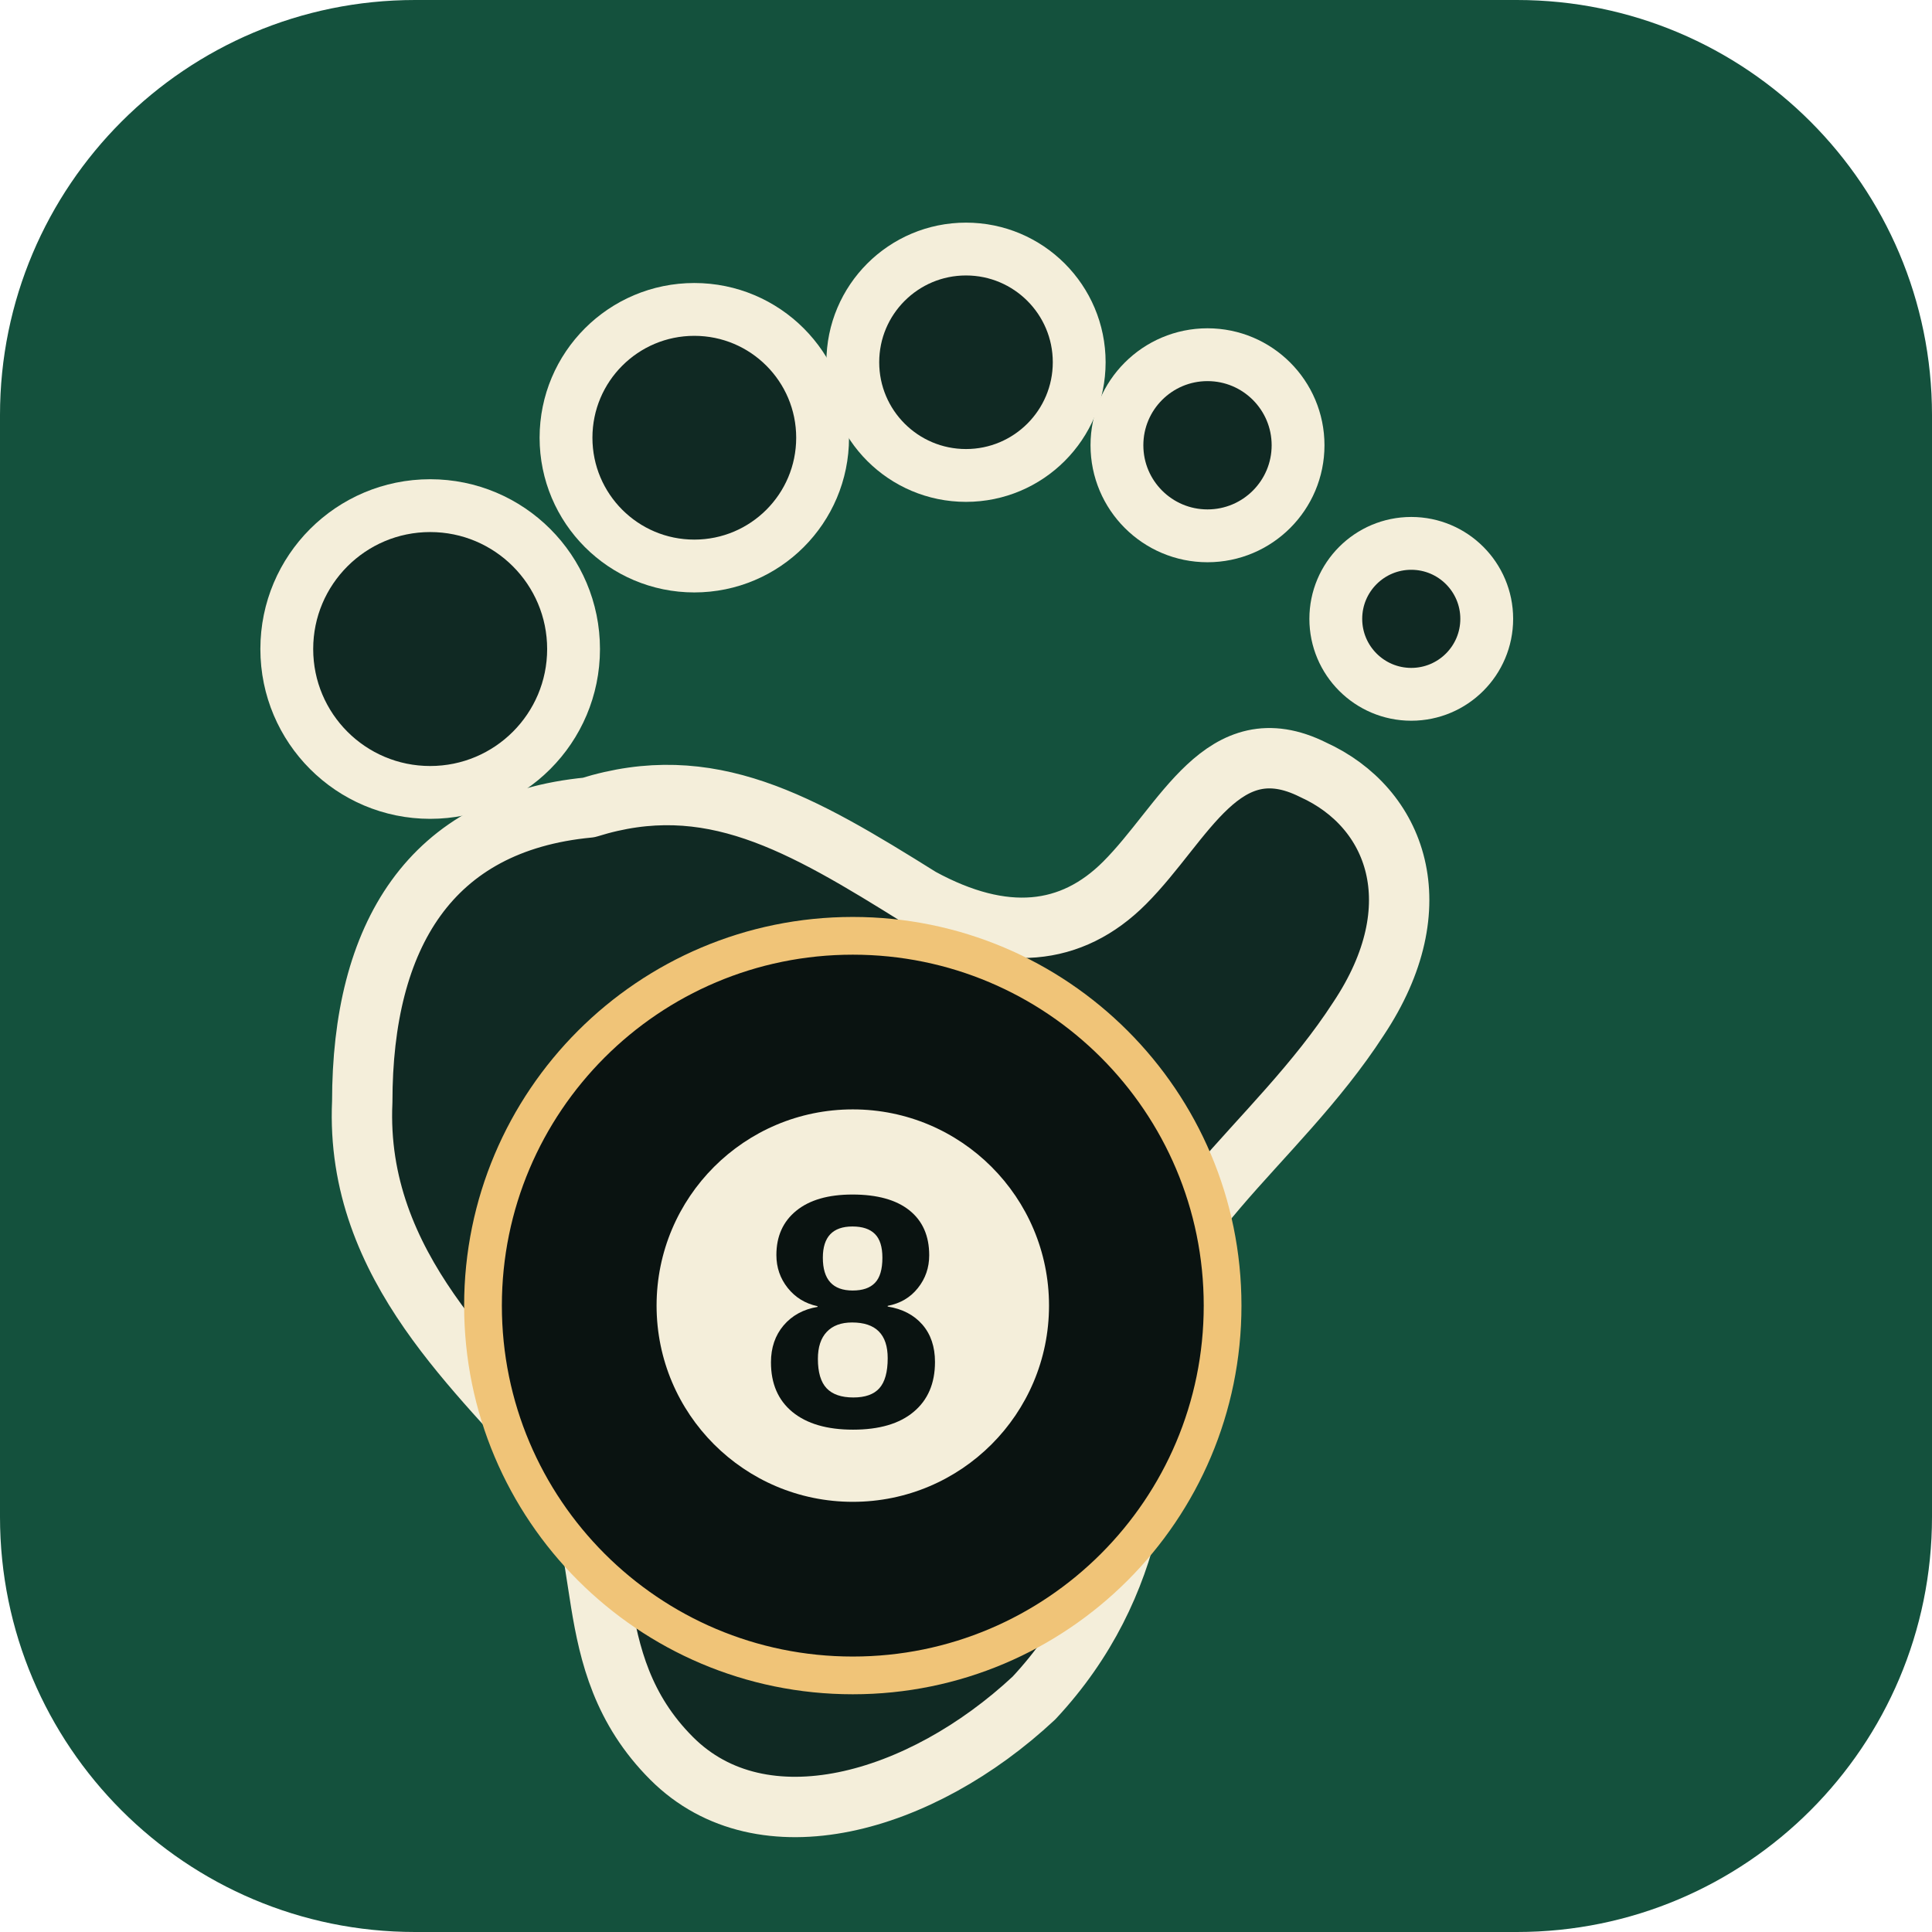
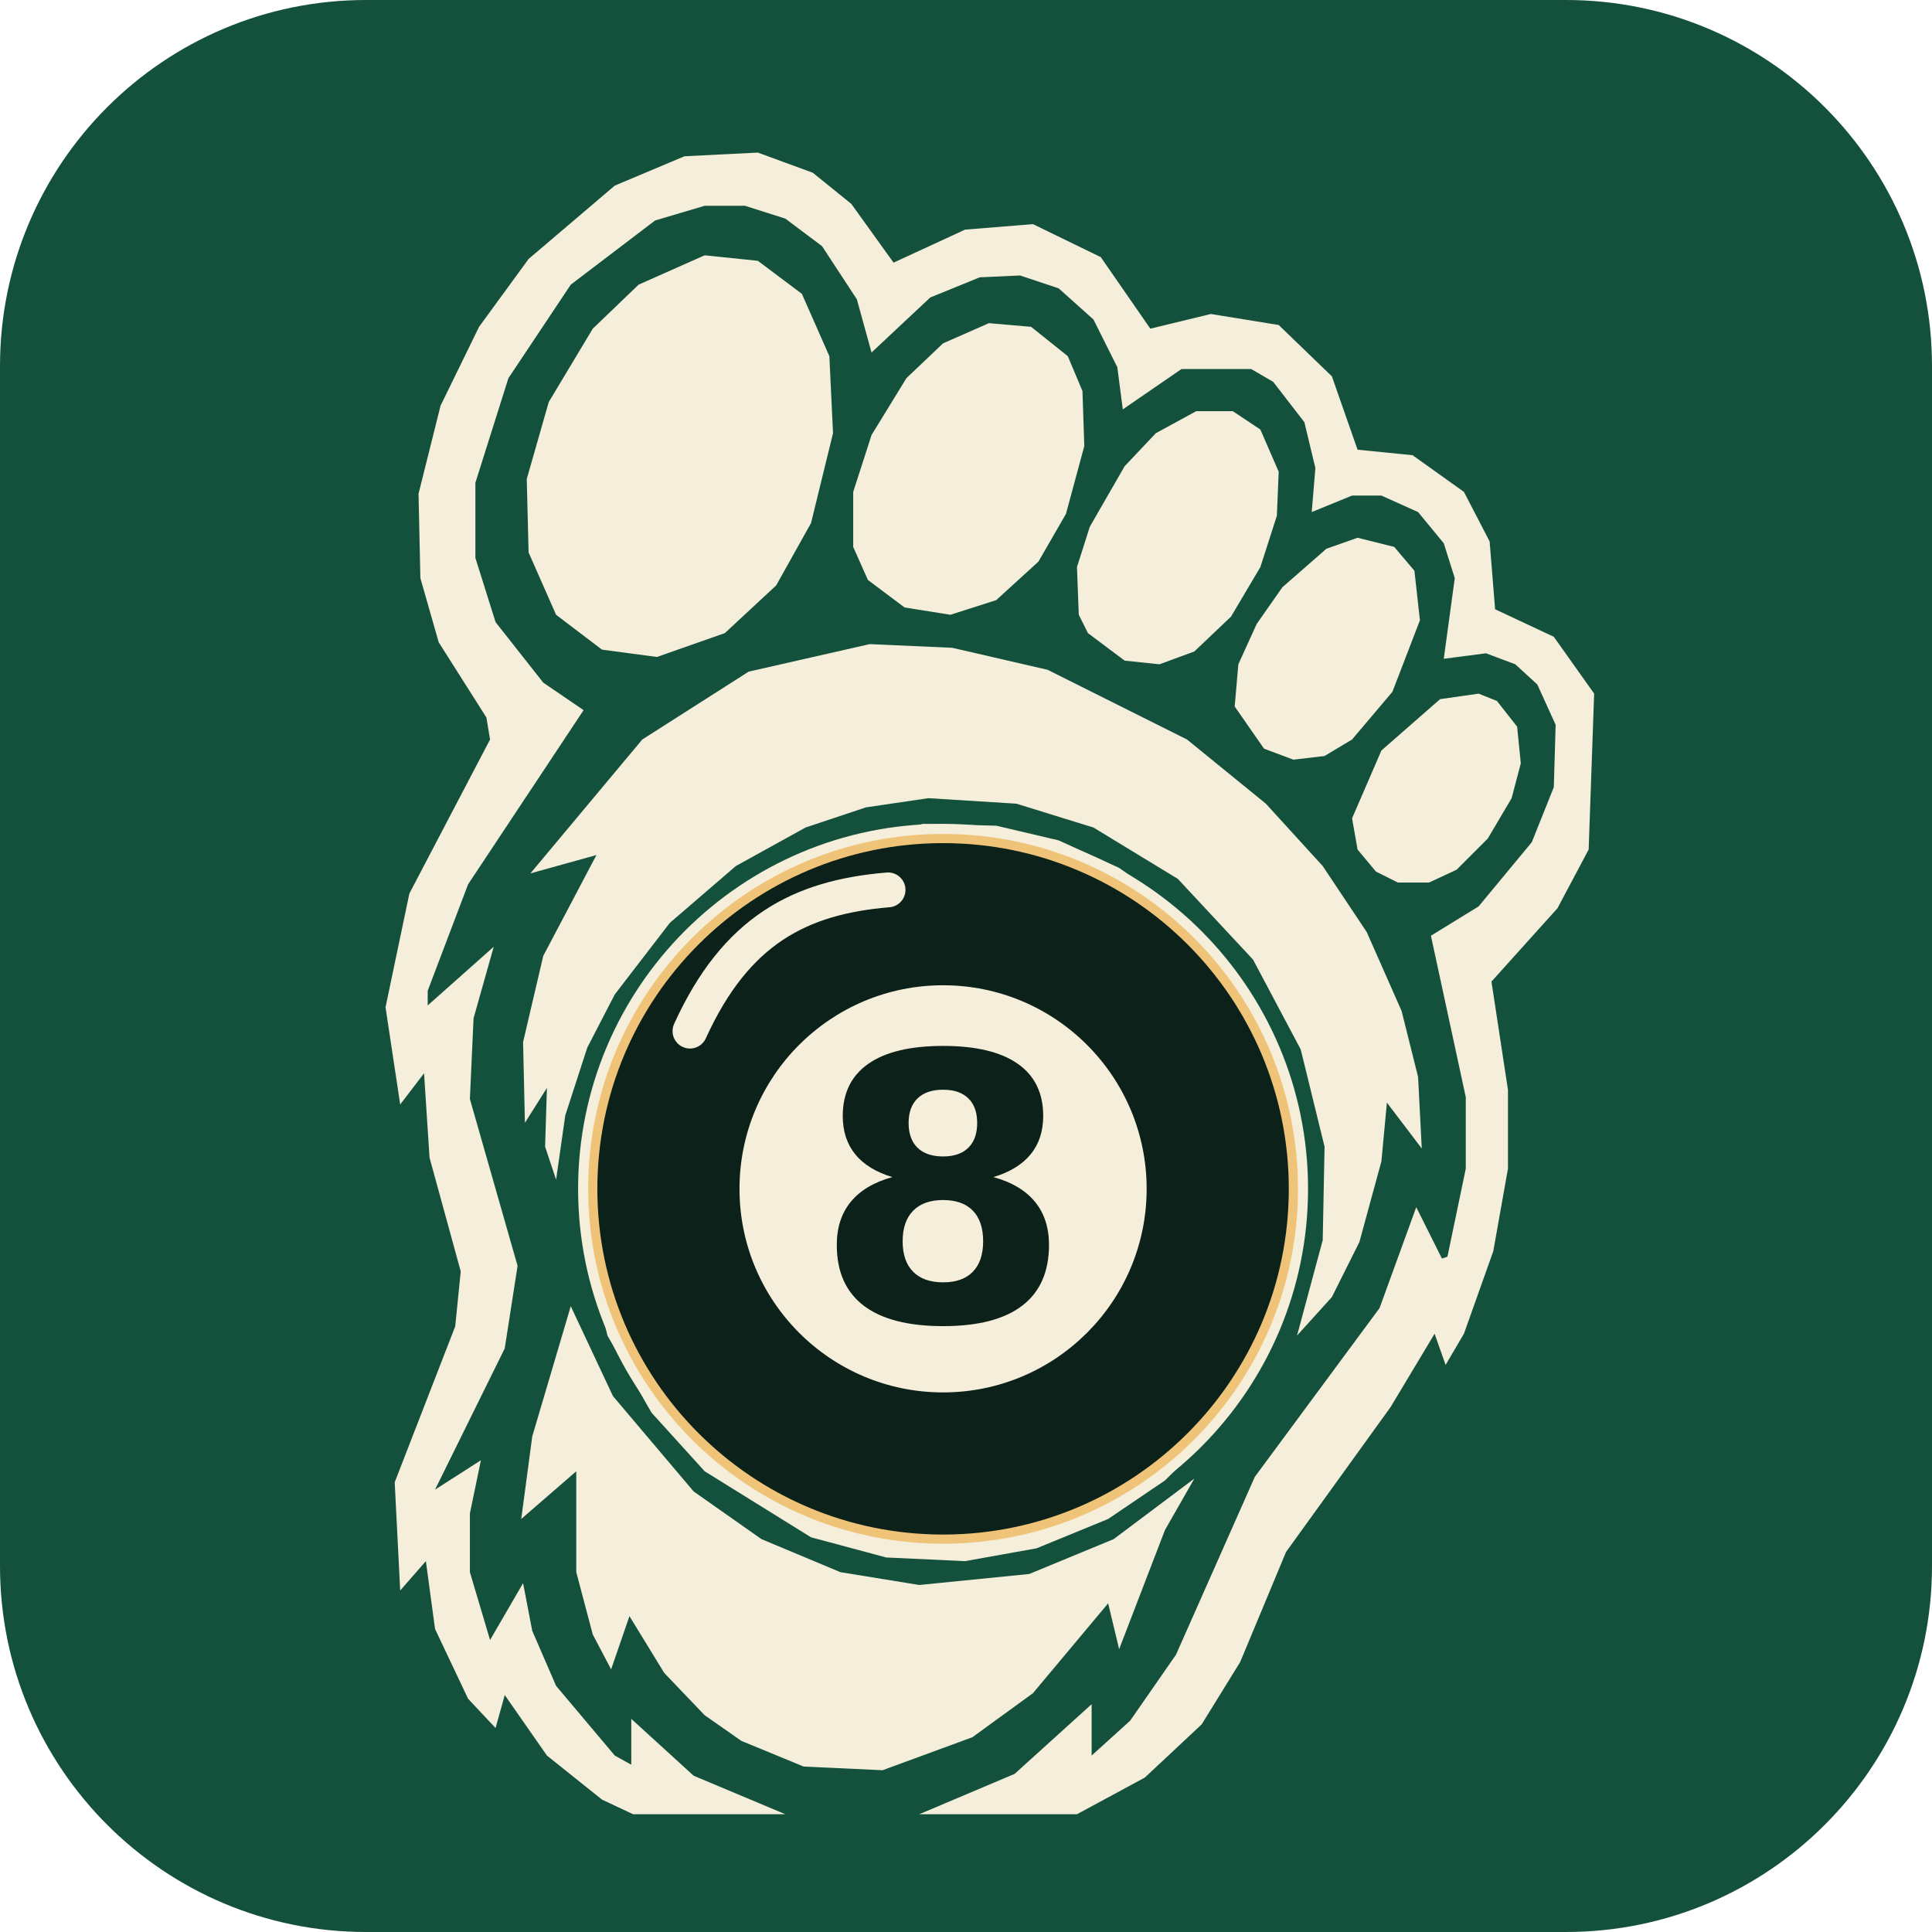
- <svg xmlns="http://www.w3.org/2000/svg" width="256" height="256" viewBox="0 0 256 256" role="img" aria-label="Squatch Pool brand artwork">
-   <defs />
-   <rect width="256" height="256" rx="55" fill="#14513D" />
-   <path d="M78 107 C57 109 48 124 48 146 C47 168 64 182 74 194 C82 204 76 220 89 233 C101 245 122 239 137 225 C151 210 152 192 151 179 C151 163 169 152 180 135 C190 120 185 107 174 102 C162 96 157 109 149 117 C142 124 133 125 122 119 C106 109 94 102 78 107 Z" fill="#102923" stroke="#F4EEDA" stroke-width="8" stroke-linejoin="round" />
-   <circle cx="57" cy="86" r="19" fill="#102923" stroke="#F4EEDA" stroke-width="7" />
-   <circle cx="92" cy="58" r="17" fill="#102923" stroke="#F4EEDA" stroke-width="7" />
-   <circle cx="128" cy="48" r="15" fill="#102923" stroke="#F4EEDA" stroke-width="7" />
-   <circle cx="160" cy="59" r="12" fill="#102923" stroke="#F4EEDA" stroke-width="7" />
-   <circle cx="187" cy="82" r="10" fill="#102923" stroke="#F4EEDA" stroke-width="7" />
-   <circle cx="113" cy="173" r="49" fill="#0A1311" stroke="#F0C478" stroke-width="5" />
-   <circle cx="113" cy="173" r="26" fill="#F4EEDA" />
-   <text x="113" y="189" text-anchor="middle" font-family="Arial,Helvetica,sans-serif" font-size="44" font-weight="900" fill="#0A1311">8</text>
+ <svg xmlns="http://www.w3.org/2000/svg" width="1024" height="1024" viewBox="0 0 1024 1024">
+   <rect width="1024" height="1024" rx="194" fill="#14513D" />
+   <g transform="translate(178.09 61.44) scale(.97208)">
+     <path d="M128,649 107,720 101,765 131,739 131,794 140,828 150,847 160,818 179,849 201,872 221,886 255,900 298,902 347,884 380,860 421,811 427,836 452,771 468,743 424,776 378,795 318,801 275,794 232,776 195,750 151,698Z M320,386 259,401 222,422 188,452 164,484 144,525 135,561 133,602 148,665 172,707 201,739 259,775 300,786 343,788 382,781 421,765 452,744 479,717 501,685 520,639 527,601 527,568 520,531 502,487 486,462 458,432 427,410 394,395 360,387Z M327,467 362,470 402,491 432,527 445,568 442,613 422,653 385,685 347,697 307,694 265,671 249,654 234,628 225,590 231,547 252,509 284,481Z M326,498 302,508 288,525 286,549 303,571 280,592 276,621 282,636 300,653 317,660 342,662 365,656 380,646 393,627 396,610 387,585 370,572 387,550 388,533 383,520 359,501Z M333,585 349,589 361,606 358,623 341,636 323,633 311,618 314,597Z M333,519 348,522 357,534 354,550 340,559 325,555 317,543 319,529Z M321,415 323,425 314,437 274,454 249,471 227,493 203,527 189,530 180,523 180,508 192,483 229,442 250,428 287,413 313,410Z M633,319 623,315 602,318 570,346 554,383 557,400 567,412 579,418 596,418 611,411 628,394 641,372 646,353 644,333Z M106,413 142,403 113,458 102,505 103,549 115,530 114,562 120,580 125,545 137,508 152,479 182,440 218,409 256,388 289,377 323,372 371,375 413,388 459,416 500,460 526,509 539,562 538,613 524,665 543,644 558,614 570,570 573,538 592,563 590,524 581,488 562,445 538,409 507,375 464,340 388,302 336,290 291,288 225,303 167,340Z M577,235 557,230 540,236 516,257 502,277 492,299 490,322 506,345 522,351 539,349 554,340 576,314 591,275 588,248Z M489,161 469,161 447,173 430,191 411,224 404,246 405,272 410,282 430,297 449,299 468,292 488,273 504,246 513,218 514,194 504,171Z M379,115 356,113 331,124 311,143 292,174 282,205 282,235 290,253 310,268 335,272 360,264 383,243 398,217 408,180 407,150 399,131Z M230,79 201,76 165,92 140,116 116,156 104,198 105,238 120,272 145,291 175,295 212,282 240,256 259,222 271,173 269,131 254,97Z M190,22 152,38 105,78 78,115 57,158 45,206 46,252 56,287 82,328 84,340 40,424 27,486 35,539 48,522 51,568 68,630 65,660 32,745 35,804 49,788 54,825 72,863 87,879 92,861 115,894 145,918 162,926 245,926 195,905 161,874 161,899 152,894 120,856 107,826 102,800 84,831 73,794 73,762 79,733 54,749 92,672 99,627 73,536 75,492 86,453 50,485 50,477 72,419 135,324 113,309 87,276 76,241 76,200 94,143 128,92 174,57 201,49 223,49 245,56 265,71 284,100 292,129 324,99 351,88 373,87 394,94 413,111 426,137 429,160 461,138 499,138 511,145 528,167 534,192 532,216 554,207 570,207 590,216 604,233 610,252 604,296 627,293 643,299 655,310 665,332 664,366 652,396 623,431 597,447 616,535 616,574 606,622 603,623 589,595 569,650 501,742 458,839 433,875 412,894 412,866 370,904 318,926 404,926 441,906 472,877 493,843 518,783 575,704 599,664 605,681 615,664 631,619 639,574 639,531 630,472 666,432 683,400 686,315 664,284 632,269 629,232 615,205 587,185 557,182 543,142 514,114 477,108 444,116 417,77 380,59 343,62 304,80 281,48 260,31 230,20Z" fill="#F4EEDA" fill-rule="evenodd" />
+     <circle cx="331" cy="585" r="195" fill="#0C2119" stroke="#F4EEDA" stroke-width="8" />
+     <circle cx="331" cy="585" r="191" fill="none" stroke="#F0C478" stroke-width="5" />
+     <path d="M193 499 C218 444 253 426 301 422" fill="none" stroke="#F4EEDA" stroke-width="19" stroke-linecap="round" />
+     <circle cx="331" cy="585" r="111" fill="#F4EEDA" />
+     <text x="331" y="657" text-anchor="middle" font-family="DejaVu Sans,Arial,Helvetica,sans-serif" font-size="202" font-weight="900" fill="#0C2119">8</text>
+   </g>
</svg>
